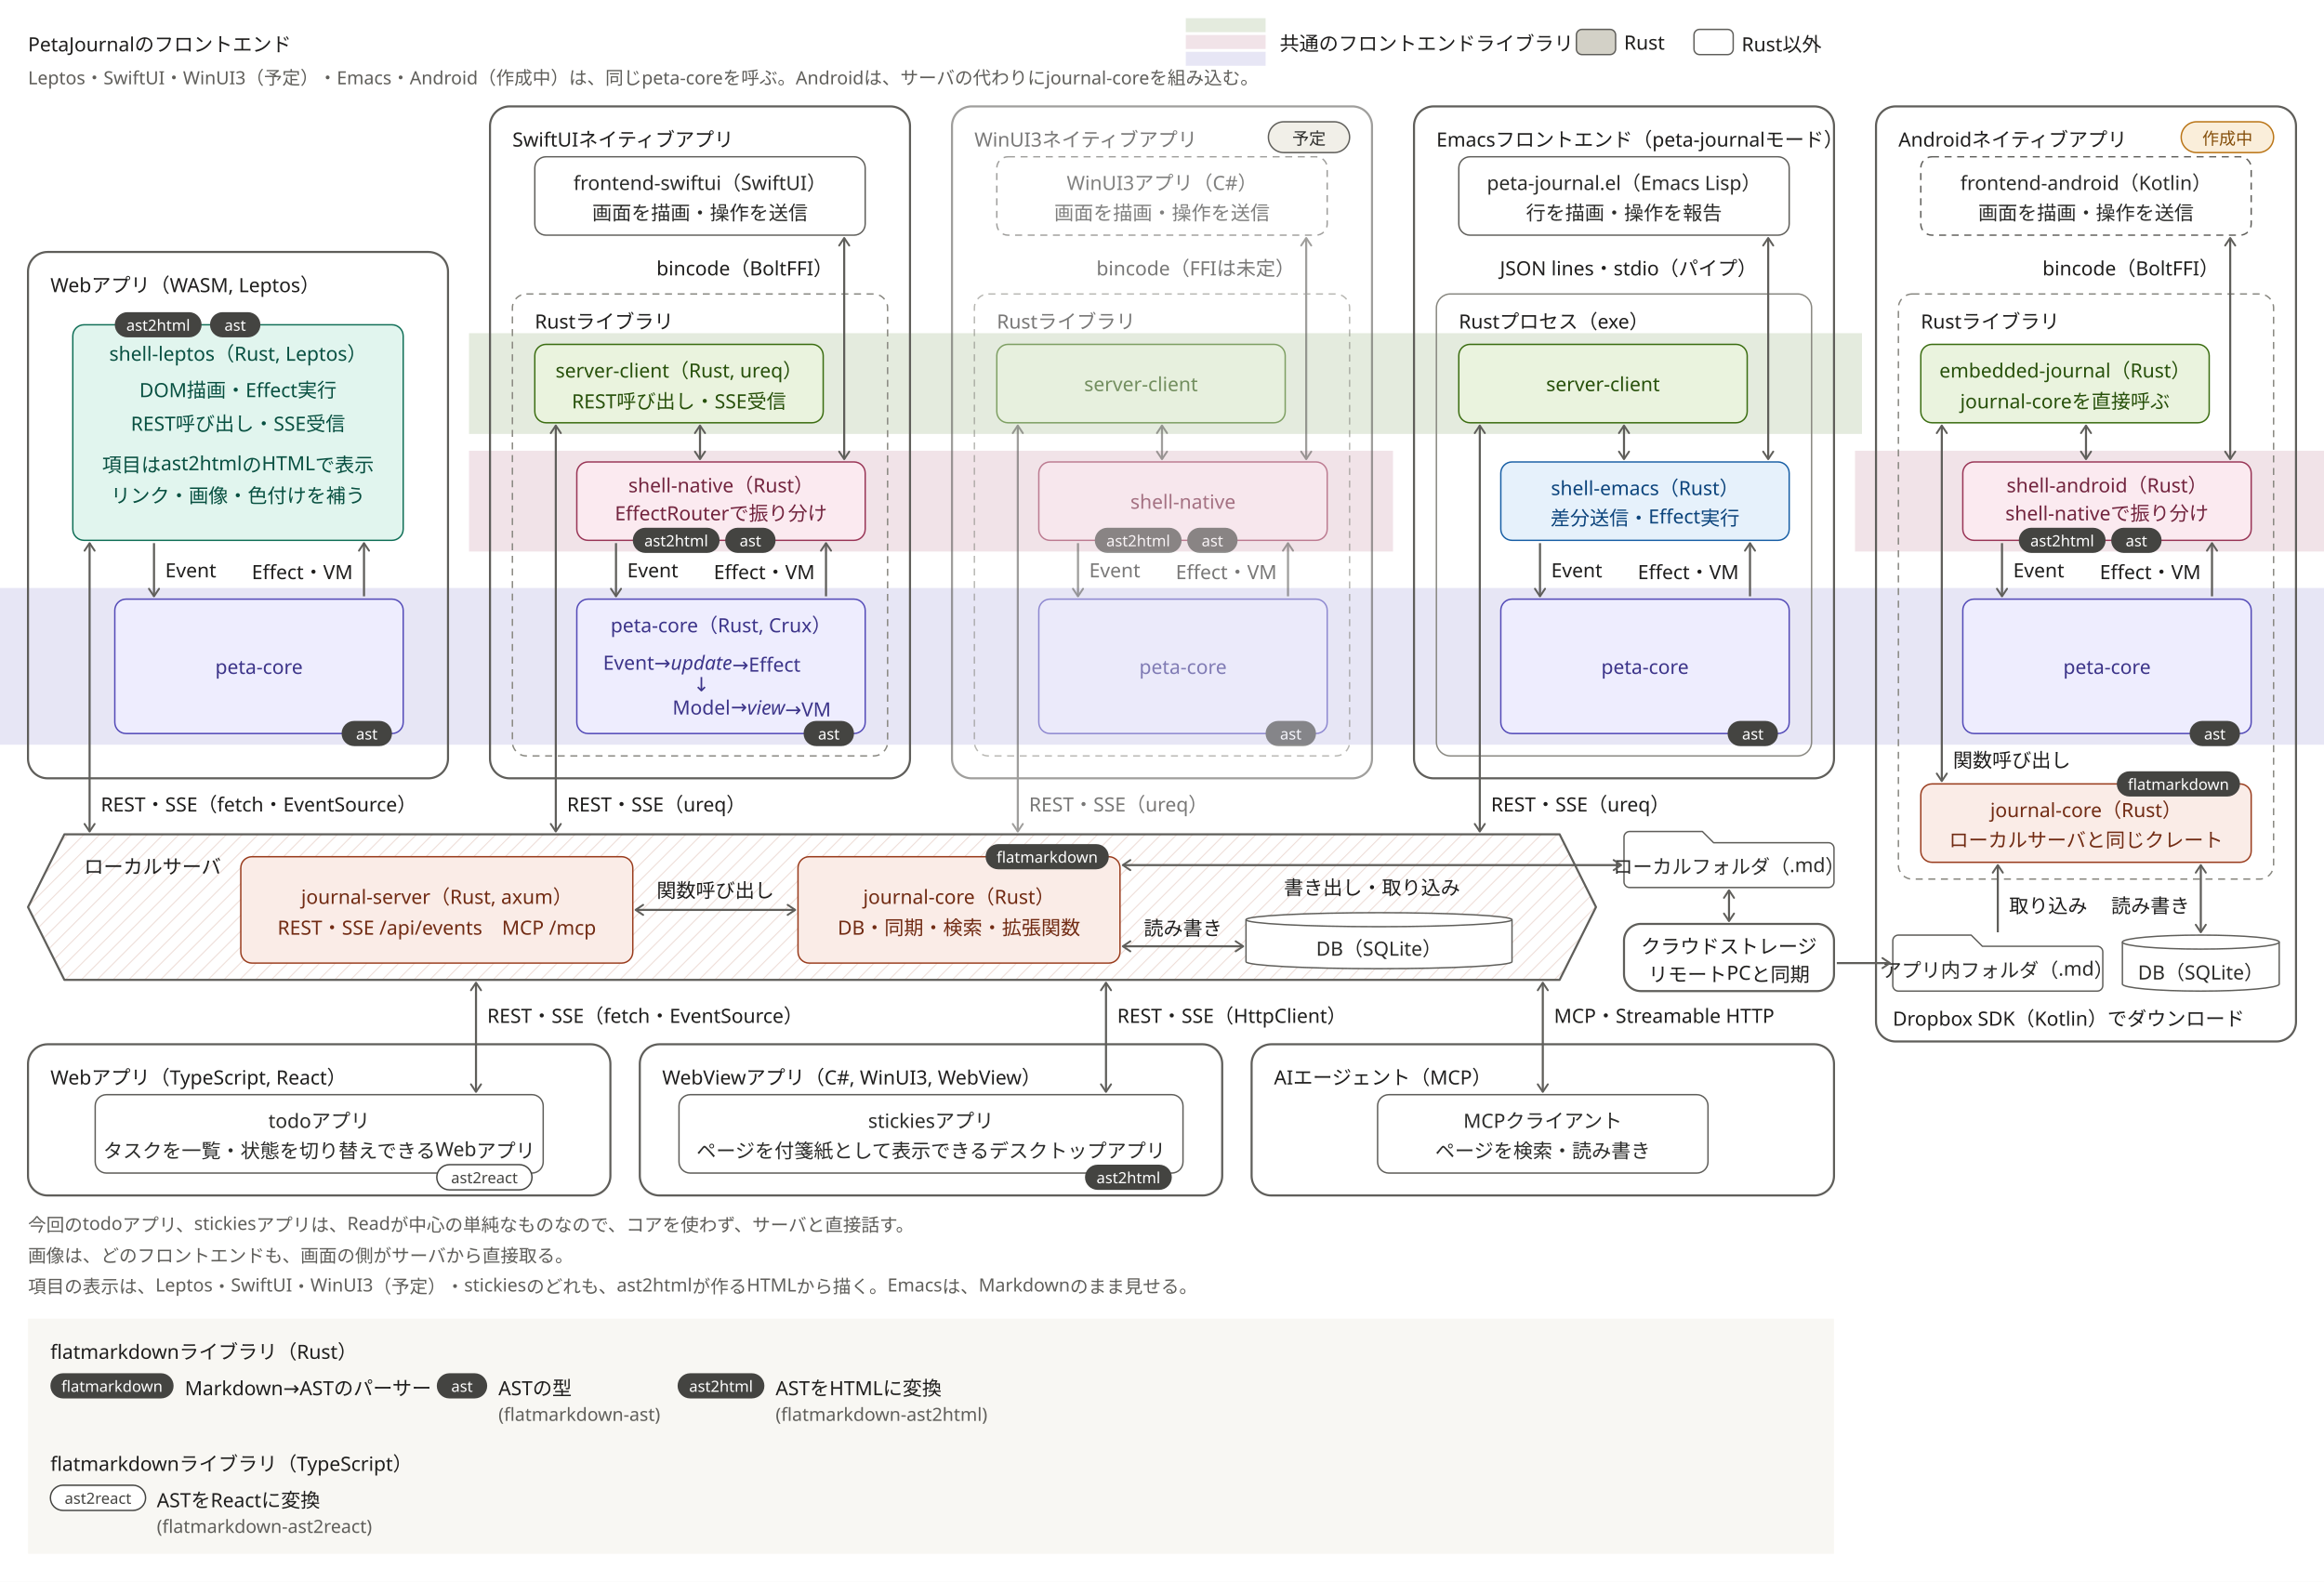
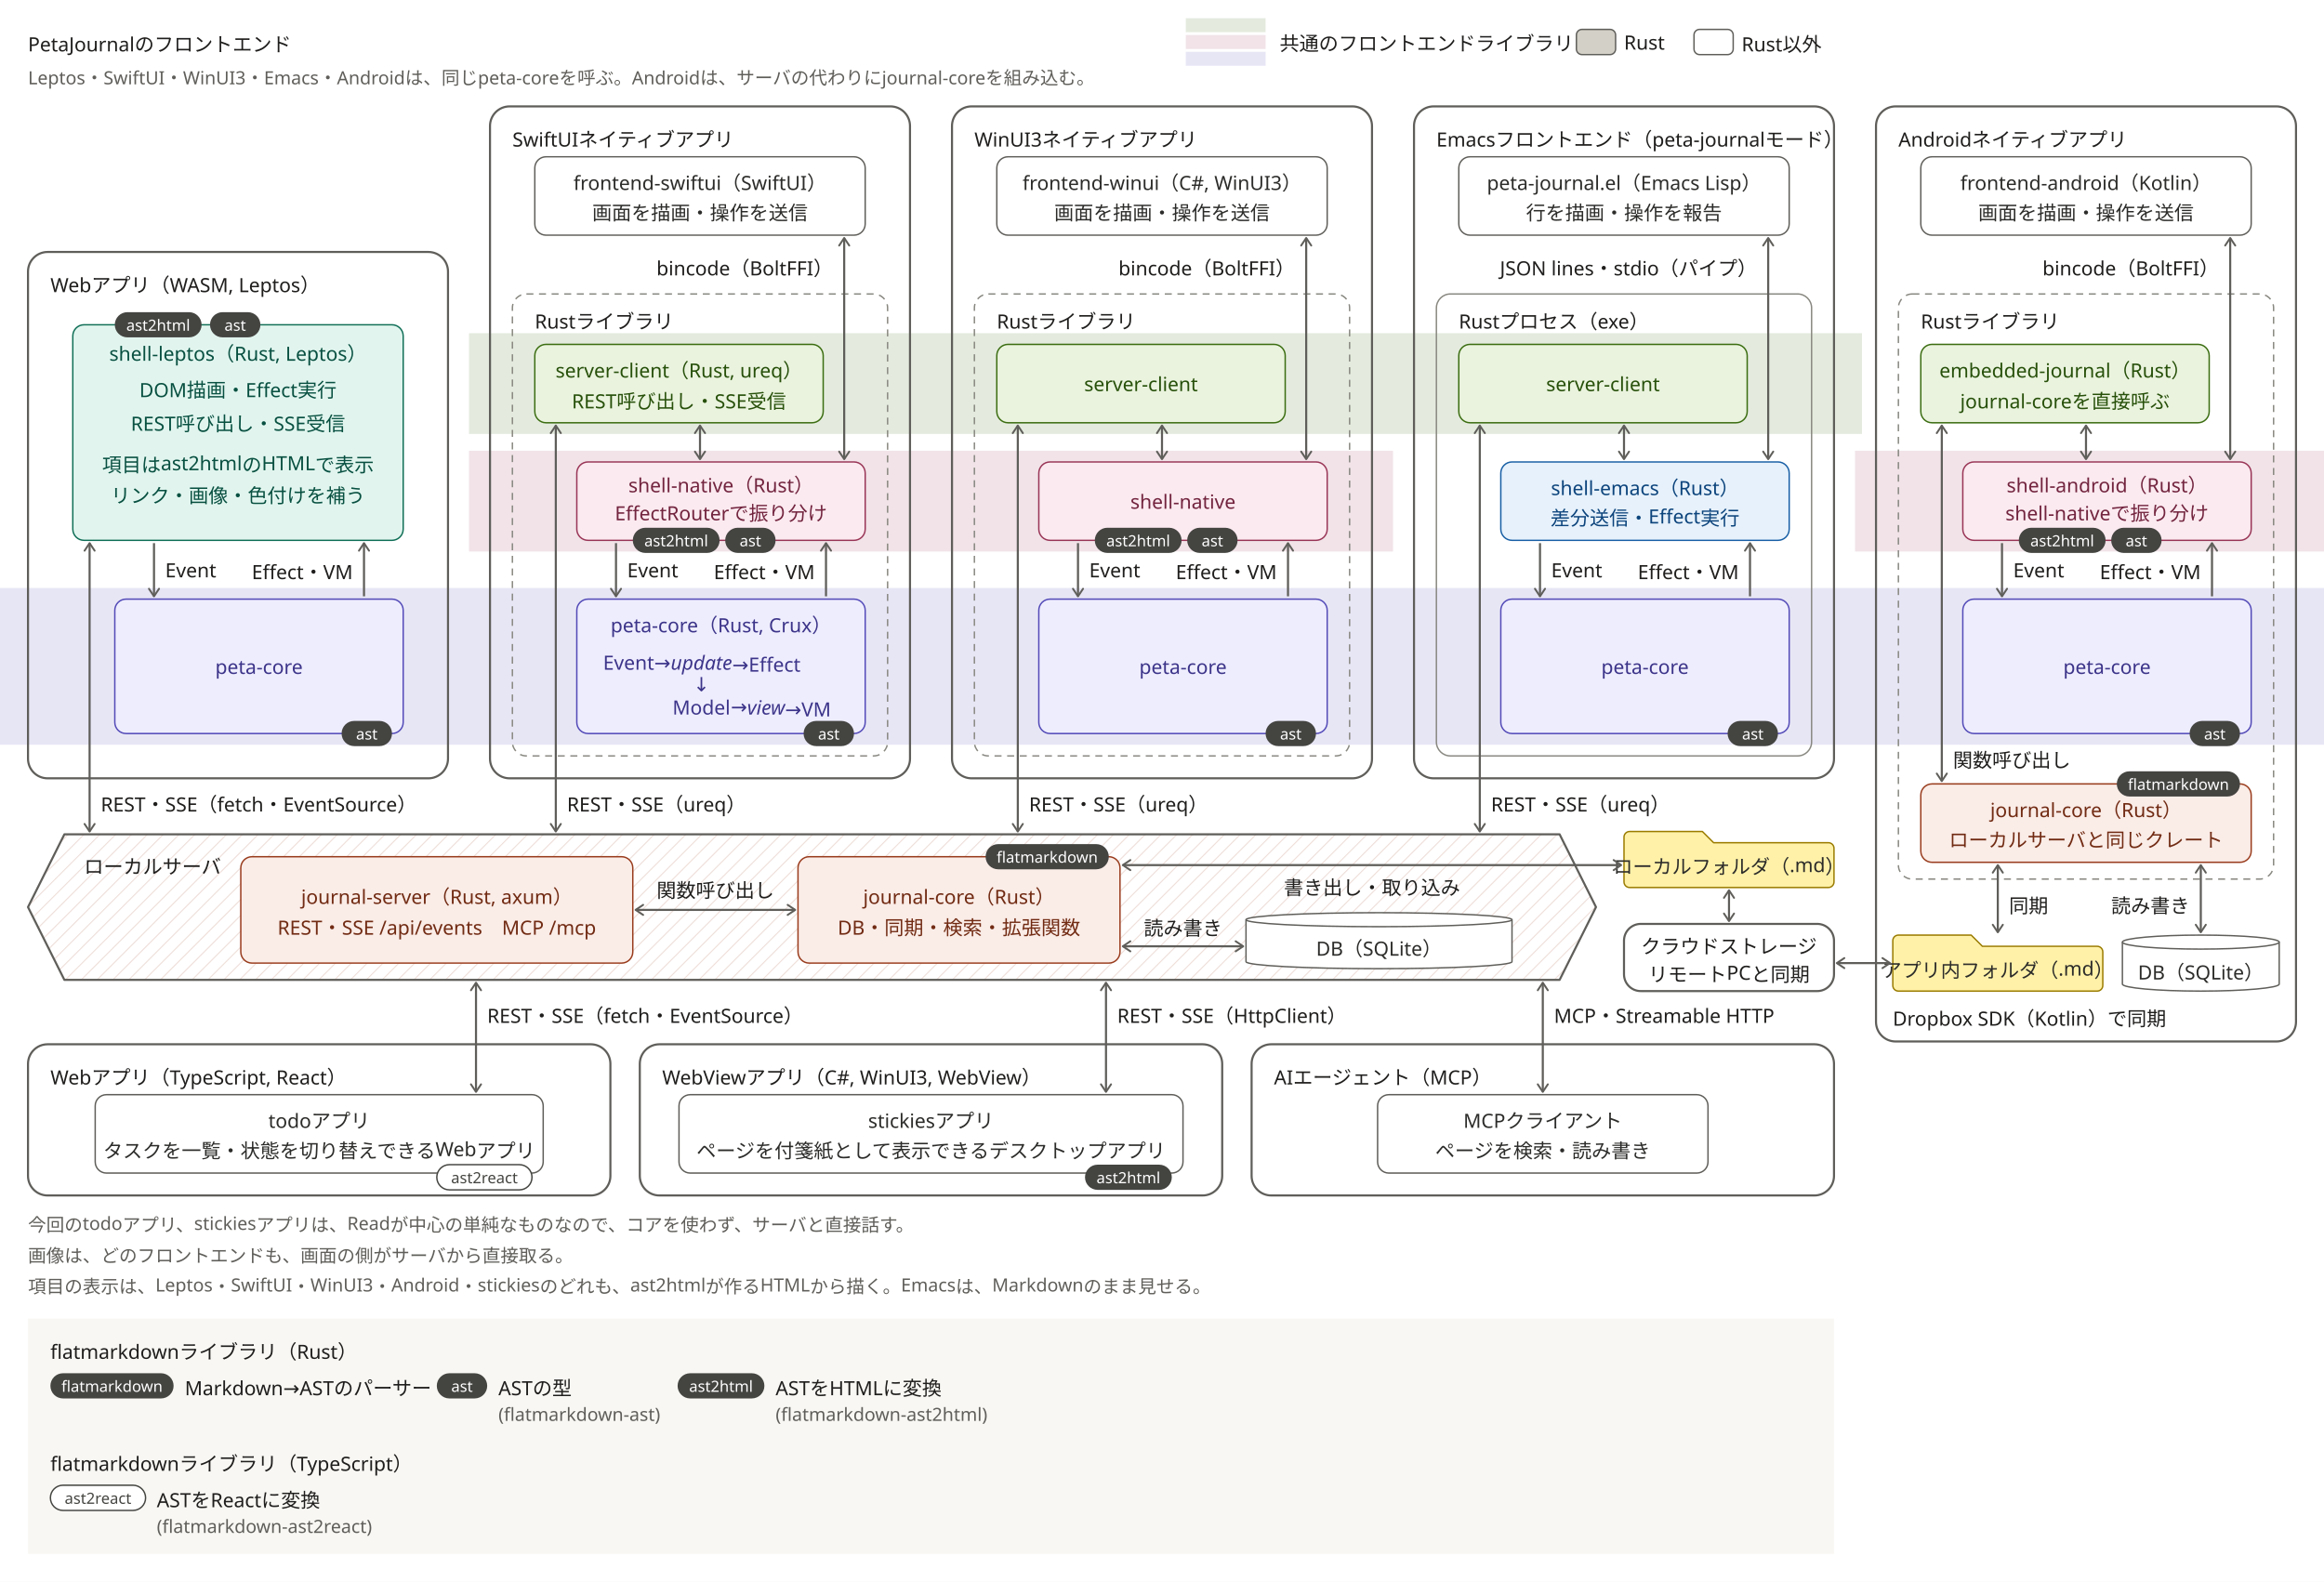
<svg xmlns="http://www.w3.org/2000/svg" width="1660" height="1130" viewBox="0 0 1660 1130" role="img">
  <defs>
    <marker id="arrow" viewBox="0 0 10 10" refX="8" refY="5" markerWidth="6" markerHeight="6" orient="auto-start-reverse">
      <path d="M2 1L8 5L2 9" fill="none" stroke="#5F5E5A" stroke-width="1.5" stroke-linecap="round" stroke-linejoin="round" />
    </marker>
    <pattern id="hatch" width="8" height="8" patternUnits="userSpaceOnUse" patternTransform="rotate(45)">
      <line x1="0" y1="0" x2="0" y2="8" stroke="#993C1D" stroke-width="1.5" stroke-opacity="0.16" />
    </pattern>
    <style>
text { font-family: "Hiragino Sans", "Yu Gothic UI", "Meiryo", "Noto Sans JP", sans-serif; font-size: 14px; fill: #1F1E1D; }
.th { font-weight: 500; }
.note { font-size: 13px; fill: #5F5E5A; }
.arr { stroke: #5F5E5A; stroke-width: 1.5; fill: none; }
.frame { fill: none; stroke: #5F5E5A; stroke-width: 1.5; }
.inner { fill: none; stroke: #888780; stroke-width: 1; stroke-dasharray: 5 4; }
.teal rect { fill: #E1F5EE; stroke: #0F6E56; stroke-width: 1; }
.teal text { fill: #085041; }
.purple rect { fill: #EEEDFE; stroke: #534AB7; stroke-width: 1; }
.purple text { fill: #3C3489; }
.coral rect { fill: #FAECE7; stroke: #993C1D; stroke-width: 1; }
.coral text { fill: #712B13; }
.gray rect { fill: #F1EFE8; stroke: #5F5E5A; stroke-width: 1; }
.gray text { fill: #2C2C2A; }
.blue rect { fill: #E6F1FB; stroke: #185FA5; stroke-width: 1; }
.blue text { fill: #0C447C; }
.pink rect { fill: #FBEAF0; stroke: #993556; stroke-width: 1; }
.pink text { fill: #72243E; }
.green rect { fill: #EAF3DE; stroke: #3B6D11; stroke-width: 1; }
.green text { fill: #27500A; }
.other rect { fill: #FFFFFF; }
.store path { fill: #FFFFFF; stroke: #5F5E5A; stroke-width: 1; stroke-linejoin: round; }
+ .store path.folder { fill: #FFF1A8; stroke: #9A7B00; }
.chip rect { fill: #444441; stroke: none; }
.chip text { fill: #FFFFFF; font-size: 11px; font-weight: 500; }
.wip rect { stroke-dasharray: 5 4; }
.badge rect { fill: #FAEEDA; stroke: #BA7517; stroke-width: 1; }
.badge text { fill: #854F0B; font-size: 12px; font-weight: 500; }
</style>
  </defs>
  <rect x="0" y="0" width="1660" height="1130" fill="#FFFFFF" />
  <rect x="0" y="420" width="1660" height="112" fill="#534AB7" fill-opacity="0.14" />
  <rect x="335" y="238" width="995" height="72" fill="#3B6D11" fill-opacity="0.14" />
  <rect x="335" y="322" width="660" height="72" fill="#993556" fill-opacity="0.14" />
  <rect x="1325" y="322" width="335" height="72" fill="#993556" fill-opacity="0.14" />
  <text class="th" x="20" y="30" dominant-baseline="central">PetaJournalのフロントエンド</text>
-   <text class="note" x="20" y="54" dominant-baseline="central">Leptos・SwiftUI・WinUI3（予定）・Emacs・Android（作成中）は、同じpeta-coreを呼ぶ。Androidは、サーバの代わりにjournal-coreを組み込む。</text>
+   <text class="note" x="20" y="54" dominant-baseline="central">Leptos・SwiftUI・WinUI3・Emacs・Androidは、同じpeta-coreを呼ぶ。Androidは、サーバの代わりにjournal-coreを組み込む。</text>
  <rect x="847" y="13" width="57" height="10" fill="#3B6D11" fill-opacity="0.14" />
  <rect x="847" y="25" width="57" height="10" fill="#993556" fill-opacity="0.14" />
  <rect x="847" y="37" width="57" height="10" fill="#534AB7" fill-opacity="0.14" />
  <text x="914" y="30" dominant-baseline="central">共通のフロントエンドライブラリ</text>
  <g class="gray">
    <rect x="1126" y="21" width="28" height="18" rx="4" style="fill:#D3D1C7" />
    <text x="1160" y="30" dominant-baseline="central" style="fill:#1F1E1D">Rust</text>
  </g>
  <g class="gray other">
    <rect x="1210" y="21" width="28" height="18" rx="4" />
    <text x="1244" y="30" dominant-baseline="central" style="fill:#1F1E1D">Rust以外</text>
  </g>
  <g transform="translate(0,56)">
    <rect class="frame" x="20" y="124" width="300" height="376" rx="14" />
    <text class="th" x="36" y="146" dominant-baseline="central">Webアプリ（WASM, Leptos）</text>
    <rect class="frame" x="1010" y="20" width="300" height="480" rx="14" />
    <text class="th" x="1026" y="42" dominant-baseline="central">Emacsフロントエンド（peta-journalモード）</text>
    <rect class="inner" x="1026" y="154" width="268" height="330" rx="10" style="stroke-dasharray:none" />
    <text x="1042" y="172" dominant-baseline="central">Rustプロセス（exe）</text>
    <rect class="frame" x="350" y="20" width="300" height="480" rx="14" />
    <text class="th" x="366" y="42" dominant-baseline="central">SwiftUIネイティブアプリ</text>
    <rect class="inner" x="366" y="154" width="268" height="330" rx="10" />
    <text x="382" y="172" dominant-baseline="central">Rustライブラリ</text>
    <g class="teal">
      <rect x="52" y="176" width="236" height="154" rx="8" />
      <text class="th" x="170" y="195" text-anchor="middle" dominant-baseline="central">shell-leptos（Rust, Leptos）</text>
      <text x="170" y="221" text-anchor="middle" dominant-baseline="central">DOM描画・Effect実行</text>
      <text x="170" y="245" text-anchor="middle" dominant-baseline="central">REST呼び出し・SSE受信</text>
      <text x="170" y="275" text-anchor="middle" dominant-baseline="central">項目はast2htmlのHTMLで表示</text>
      <text x="170" y="297" text-anchor="middle" dominant-baseline="central">リンク・画像・色付けを補う</text>
    </g>
    <g class="purple">
      <rect x="82" y="372" width="206" height="96" rx="8" />
      <text class="th" x="185" y="420" text-anchor="middle" dominant-baseline="central">peta-core</text>
    </g>
    <g class="gray other">
      <rect x="1042" y="56" width="236" height="56" rx="8" />
      <text class="th" x="1160" y="73" text-anchor="middle" dominant-baseline="central">peta-journal.el（Emacs Lisp）</text>
      <text x="1160" y="95" text-anchor="middle" dominant-baseline="central">行を描画・操作を報告</text>
    </g>
    <g class="green">
      <rect x="1042" y="190" width="206" height="56" rx="8" />
      <text class="th" x="1145" y="218" text-anchor="middle" dominant-baseline="central">server-client</text>
    </g>
    <g class="blue">
      <rect x="1072" y="274" width="206" height="56" rx="8" />
      <text class="th" x="1175" y="291" text-anchor="middle" dominant-baseline="central">shell-emacs（Rust）</text>
      <text x="1175" y="313" text-anchor="middle" dominant-baseline="central">差分送信・Effect実行</text>
    </g>
    <g class="purple">
      <rect x="1072" y="372" width="206" height="96" rx="8" />
      <text class="th" x="1175" y="420" text-anchor="middle" dominant-baseline="central">peta-core</text>
    </g>
    <g class="gray other">
      <rect x="382" y="56" width="236" height="56" rx="8" />
      <text class="th" x="500" y="73" text-anchor="middle" dominant-baseline="central">frontend-swiftui（SwiftUI）</text>
      <text x="500" y="95" text-anchor="middle" dominant-baseline="central">画面を描画・操作を送信</text>
    </g>
    <g class="green">
      <rect x="382" y="190" width="206" height="56" rx="8" />
      <text class="th" x="485" y="207" text-anchor="middle" dominant-baseline="central">server-client（Rust, ureq）</text>
      <text x="485" y="229" text-anchor="middle" dominant-baseline="central">REST呼び出し・SSE受信</text>
    </g>
    <g class="pink">
      <rect x="412" y="274" width="206" height="56" rx="8" />
      <text class="th" x="515" y="289" text-anchor="middle" dominant-baseline="central">shell-native（Rust）</text>
      <text x="515" y="309" text-anchor="middle" dominant-baseline="central">EffectRouterで振り分け</text>
    </g>
    <g class="purple">
      <rect x="412" y="372" width="206" height="96" rx="8" />
      <text class="th" x="515" y="389" text-anchor="middle" dominant-baseline="central">peta-core（Rust, Crux）</text>
      <text x="479" y="417" text-anchor="end" dominant-baseline="central">Event→</text>
      <text x="501" y="417" text-anchor="middle" dominant-baseline="central" font-style="italic">update</text>
      <text x="523" y="417" dominant-baseline="central">→Effect</text>
      <text x="501" y="433" text-anchor="middle" dominant-baseline="central">↓</text>
      <text x="501" y="449" text-anchor="middle" dominant-baseline="central">Model</text>
      <text x="522" y="449" dominant-baseline="central">→<tspan font-style="italic">view</tspan>→VM</text>
    </g>
    <line class="arr" x1="110" y1="332" x2="110" y2="370" marker-end="url(#arrow)" />
    <text x="118" y="351" dominant-baseline="central">Event</text>
    <line class="arr" x1="260" y1="370" x2="260" y2="332" marker-end="url(#arrow)" />
    <text x="252" y="351" text-anchor="end" dominant-baseline="central">Effect・VM</text>
    <line class="arr" x1="1160" y1="248" x2="1160" y2="272" marker-start="url(#arrow)" marker-end="url(#arrow)" />
    <line class="arr" x1="1100" y1="332" x2="1100" y2="370" marker-end="url(#arrow)" />
    <text x="1108" y="351" dominant-baseline="central">Event</text>
    <line class="arr" x1="1250" y1="370" x2="1250" y2="332" marker-end="url(#arrow)" />
    <text x="1242" y="351" text-anchor="end" dominant-baseline="central">Effect・VM</text>
    <line class="arr" x1="500" y1="248" x2="500" y2="272" marker-start="url(#arrow)" marker-end="url(#arrow)" />
    <line class="arr" x1="440" y1="332" x2="440" y2="370" marker-end="url(#arrow)" />
    <text x="448" y="351" dominant-baseline="central">Event</text>
    <line class="arr" x1="590" y1="370" x2="590" y2="332" marker-end="url(#arrow)" />
    <text x="582" y="351" text-anchor="end" dominant-baseline="central">Effect・VM</text>
    <line class="arr" x1="1263" y1="114" x2="1263" y2="272" marker-start="url(#arrow)" marker-end="url(#arrow)" />
    <text x="1255" y="134" text-anchor="end" dominant-baseline="central">JSON lines・stdio（パイプ）</text>
    <line class="arr" x1="603" y1="114" x2="603" y2="272" marker-start="url(#arrow)" marker-end="url(#arrow)" />
    <text x="595" y="134" text-anchor="end" dominant-baseline="central">bincode（BoltFFI）</text>
    <line class="arr" x1="64" y1="332" x2="64" y2="538" marker-start="url(#arrow)" marker-end="url(#arrow)" />
    <text x="72" y="517" dominant-baseline="central">REST・SSE（fetch・EventSource）</text>
    <line class="arr" x1="1057" y1="248" x2="1057" y2="538" marker-start="url(#arrow)" marker-end="url(#arrow)" />
    <text x="1065" y="517" dominant-baseline="central">REST・SSE（ureq）</text>
    <line class="arr" x1="397" y1="248" x2="397" y2="538" marker-start="url(#arrow)" marker-end="url(#arrow)" />
    <text x="405" y="517" dominant-baseline="central">REST・SSE（ureq）</text>
-     <g opacity="0.6">
-       <rect class="frame" x="680" y="20" width="300" height="480" rx="14" />
-       <text class="th" x="696" y="42" dominant-baseline="central">WinUI3ネイティブアプリ</text>
-       <rect class="inner" x="696" y="154" width="268" height="330" rx="10" />
-       <text x="712" y="172" dominant-baseline="central">Rustライブラリ</text>
-       <g class="gray other">
-         <rect x="712" y="56" width="236" height="56" rx="8" style="stroke-dasharray:5 4" />
-         <text class="th" x="830" y="73" text-anchor="middle" dominant-baseline="central">WinUI3アプリ（C#）</text>
-         <text x="830" y="95" text-anchor="middle" dominant-baseline="central">画面を描画・操作を送信</text>
-       </g>
-       <g class="green">
-         <rect x="712" y="190" width="206" height="56" rx="8" />
-         <text class="th" x="815" y="218" text-anchor="middle" dominant-baseline="central">server-client</text>
-       </g>
-       <g class="pink">
-         <rect x="742" y="274" width="206" height="56" rx="8" />
-         <text class="th" x="845" y="302" text-anchor="middle" dominant-baseline="central">shell-native</text>
-       </g>
-       <g class="purple">
-         <rect x="742" y="372" width="206" height="96" rx="8" />
-         <text class="th" x="845" y="420" text-anchor="middle" dominant-baseline="central">peta-core</text>
-       </g>
-       <line class="arr" x1="830" y1="248" x2="830" y2="272" marker-start="url(#arrow)" marker-end="url(#arrow)" />
-       <line class="arr" x1="770" y1="332" x2="770" y2="370" marker-end="url(#arrow)" />
-       <text x="778" y="351" dominant-baseline="central">Event</text>
-       <line class="arr" x1="920" y1="370" x2="920" y2="332" marker-end="url(#arrow)" />
-       <text x="912" y="351" text-anchor="end" dominant-baseline="central">Effect・VM</text>
-       <line class="arr" x1="933" y1="114" x2="933" y2="272" marker-start="url(#arrow)" marker-end="url(#arrow)" />
-       <text x="925" y="134" text-anchor="end" dominant-baseline="central">bincode（FFIは未定）</text>
-       <line class="arr" x1="727" y1="248" x2="727" y2="538" marker-start="url(#arrow)" marker-end="url(#arrow)" />
-       <text x="735" y="517" dominant-baseline="central">REST・SSE（ureq）</text>
-       <g class="chip">
-         <rect x="904" y="459" width="36" height="18" rx="9" />
-         <text x="922" y="468" text-anchor="middle" dominant-baseline="central">ast</text>
-         <rect x="782" y="321" width="62" height="18" rx="9" />
-         <text x="813" y="330" text-anchor="middle" dominant-baseline="central">ast2html</text>
-         <rect x="848" y="321" width="36" height="18" rx="9" />
-         <text x="866" y="330" text-anchor="middle" dominant-baseline="central">ast</text>
-       </g>
-     </g>
-     <g class="badge">
-       <rect x="906" y="31" width="58" height="22" rx="11" style="fill:#F1EFE8;stroke:#5F5E5A" />
-       <text x="935" y="42" text-anchor="middle" dominant-baseline="central" style="fill:#2C2C2A">予定</text>
+     <rect class="frame" x="680" y="20" width="300" height="480" rx="14" />
+     <text class="th" x="696" y="42" dominant-baseline="central">WinUI3ネイティブアプリ</text>
+     <rect class="inner" x="696" y="154" width="268" height="330" rx="10" />
+     <text x="712" y="172" dominant-baseline="central">Rustライブラリ</text>
+     <g class="gray other">
+       <rect x="712" y="56" width="236" height="56" rx="8" />
+       <text class="th" x="830" y="73" text-anchor="middle" dominant-baseline="central">frontend-winui（C#, WinUI3）</text>
+       <text x="830" y="95" text-anchor="middle" dominant-baseline="central">画面を描画・操作を送信</text>
+     </g>
+     <g class="green">
+       <rect x="712" y="190" width="206" height="56" rx="8" />
+       <text class="th" x="815" y="218" text-anchor="middle" dominant-baseline="central">server-client</text>
+     </g>
+     <g class="pink">
+       <rect x="742" y="274" width="206" height="56" rx="8" />
+       <text class="th" x="845" y="302" text-anchor="middle" dominant-baseline="central">shell-native</text>
+     </g>
+     <g class="purple">
+       <rect x="742" y="372" width="206" height="96" rx="8" />
+       <text class="th" x="845" y="420" text-anchor="middle" dominant-baseline="central">peta-core</text>
+     </g>
+     <line class="arr" x1="830" y1="248" x2="830" y2="272" marker-start="url(#arrow)" marker-end="url(#arrow)" />
+     <line class="arr" x1="770" y1="332" x2="770" y2="370" marker-end="url(#arrow)" />
+     <text x="778" y="351" dominant-baseline="central">Event</text>
+     <line class="arr" x1="920" y1="370" x2="920" y2="332" marker-end="url(#arrow)" />
+     <text x="912" y="351" text-anchor="end" dominant-baseline="central">Effect・VM</text>
+     <line class="arr" x1="933" y1="114" x2="933" y2="272" marker-start="url(#arrow)" marker-end="url(#arrow)" />
+     <text x="925" y="134" text-anchor="end" dominant-baseline="central">bincode（BoltFFI）</text>
+     <line class="arr" x1="727" y1="248" x2="727" y2="538" marker-start="url(#arrow)" marker-end="url(#arrow)" />
+     <text x="735" y="517" dominant-baseline="central">REST・SSE（ureq）</text>
+     <g class="chip">
+       <rect x="904" y="459" width="36" height="18" rx="9" />
+       <text x="922" y="468" text-anchor="middle" dominant-baseline="central">ast</text>
+       <rect x="782" y="321" width="62" height="18" rx="9" />
+       <text x="813" y="330" text-anchor="middle" dominant-baseline="central">ast2html</text>
+       <rect x="848" y="321" width="36" height="18" rx="9" />
+       <text x="866" y="330" text-anchor="middle" dominant-baseline="central">ast</text>
    </g>
    <rect class="frame" x="1340" y="20" width="300" height="668" rx="14" />
    <text class="th" x="1356" y="42" dominant-baseline="central">Androidネイティブアプリ</text>
    <rect class="inner" x="1356" y="154" width="268" height="418" rx="10" />
    <text x="1372" y="172" dominant-baseline="central">Rustライブラリ</text>
    <g class="gray other">
-       <rect x="1372" y="56" width="236" height="56" rx="8" style="stroke-dasharray:5 4" />
+       <rect x="1372" y="56" width="236" height="56" rx="8" />
      <text class="th" x="1490" y="73" text-anchor="middle" dominant-baseline="central">frontend-android（Kotlin）</text>
      <text x="1490" y="95" text-anchor="middle" dominant-baseline="central">画面を描画・操作を送信</text>
    </g>
    <g class="green">
      <rect x="1372" y="190" width="206" height="56" rx="8" />
      <text class="th" x="1475" y="207" text-anchor="middle" dominant-baseline="central">embedded-journal（Rust）</text>
      <text x="1475" y="229" text-anchor="middle" dominant-baseline="central">journal-coreを直接呼ぶ</text>
    </g>
    <g class="pink">
      <rect x="1402" y="274" width="206" height="56" rx="8" />
      <text class="th" x="1505" y="289" text-anchor="middle" dominant-baseline="central">shell-android（Rust）</text>
      <text x="1505" y="309" text-anchor="middle" dominant-baseline="central">shell-nativeで振り分け</text>
    </g>
    <g class="purple">
      <rect x="1402" y="372" width="206" height="96" rx="8" />
      <text class="th" x="1505" y="420" text-anchor="middle" dominant-baseline="central">peta-core</text>
    </g>
    <g class="coral">
      <rect x="1372" y="504" width="236" height="56" rx="8" />
      <text class="th" x="1490" y="521" text-anchor="middle" dominant-baseline="central">journal-core（Rust）</text>
      <text x="1490" y="543" text-anchor="middle" dominant-baseline="central">ローカルサーバと同じクレート</text>
    </g>
    <line class="arr" x1="1490" y1="248" x2="1490" y2="272" marker-start="url(#arrow)" marker-end="url(#arrow)" />
    <line class="arr" x1="1430" y1="332" x2="1430" y2="370" marker-end="url(#arrow)" />
    <text x="1438" y="351" dominant-baseline="central">Event</text>
    <line class="arr" x1="1580" y1="370" x2="1580" y2="332" marker-end="url(#arrow)" />
    <text x="1572" y="351" text-anchor="end" dominant-baseline="central">Effect・VM</text>
    <line class="arr" x1="1593" y1="114" x2="1593" y2="272" marker-start="url(#arrow)" marker-end="url(#arrow)" />
    <text x="1585" y="134" text-anchor="end" dominant-baseline="central">bincode（BoltFFI）</text>
    <line class="arr" x1="1387" y1="248" x2="1387" y2="502" marker-start="url(#arrow)" marker-end="url(#arrow)" />
    <text x="1395" y="486" dominant-baseline="central">関数呼び出し</text>
    <g class="gray store">
-       <path d="M1356 612H1408L1416 620H1498a4 4 0 0 1 4 4V648a4 4 0 0 1 -4 4H1356a4 4 0 0 1 -4 -4V616a4 4 0 0 1 4 -4Z" />
+       <path class="folder" d="M1356 612H1408L1416 620H1498a4 4 0 0 1 4 4V648a4 4 0 0 1 -4 4H1356a4 4 0 0 1 -4 -4V616a4 4 0 0 1 4 -4Z" />
      <text class="th" x="1427" y="636" text-anchor="middle" dominant-baseline="central">アプリ内フォルダ（.md）</text>
      <path d="M1516 617a56 5 0 0 1 112 0V647a56 5 0 0 1 -112 0Z" />
      <path d="M1516 617a56 5 0 0 0 112 0" style="fill:none" />
      <text class="th" x="1572" y="637" text-anchor="middle" dominant-baseline="central">DB（SQLite）</text>
    </g>
-     <line class="arr" x1="1427" y1="562" x2="1427" y2="610" marker-start="url(#arrow)" />
-     <text x="1435" y="590" dominant-baseline="central">取り込み</text>
+     <line class="arr" x1="1427" y1="562" x2="1427" y2="610" marker-start="url(#arrow)" marker-end="url(#arrow)" />
+     <text x="1435" y="590" dominant-baseline="central">同期</text>
    <line class="arr" x1="1572" y1="562" x2="1572" y2="610" marker-start="url(#arrow)" marker-end="url(#arrow)" />
    <text x="1564" y="590" text-anchor="end" dominant-baseline="central">読み書き</text>
-     <line class="arr" x1="1312" y1="632" x2="1350" y2="632" marker-end="url(#arrow)" />
-     <text x="1352" y="670" dominant-baseline="central">Dropbox SDK（Kotlin）でダウンロード</text>
+     <line class="arr" x1="1312" y1="632" x2="1350" y2="632" marker-start="url(#arrow)" marker-end="url(#arrow)" />
+     <text x="1352" y="670" dominant-baseline="central">Dropbox SDK（Kotlin）で同期</text>
    <g class="chip">
      <rect x="1564" y="459" width="36" height="18" rx="9" />
      <text x="1582" y="468" text-anchor="middle" dominant-baseline="central">ast</text>
      <rect x="1442" y="321" width="62" height="18" rx="9" />
      <text x="1473" y="330" text-anchor="middle" dominant-baseline="central">ast2html</text>
      <rect x="1508" y="321" width="36" height="18" rx="9" />
      <text x="1526" y="330" text-anchor="middle" dominant-baseline="central">ast</text>
      <rect x="1512" y="495" width="88" height="18" rx="9" />
      <text x="1556" y="504" text-anchor="middle" dominant-baseline="central">flatmarkdown</text>
    </g>
-     <g class="badge">
-       <rect x="1558" y="31" width="66" height="22" rx="11" />
-       <text x="1591" y="42" text-anchor="middle" dominant-baseline="central">作成中</text>
-     </g>
    <polygon class="frame" points="20,592 46,540 1114,540 1140,592 1114,644 46,644" stroke-linejoin="round" style="fill:url(#hatch)" />
    <text class="th" x="60" y="562" dominant-baseline="central">ローカルサーバ</text>
    <g class="coral">
      <rect x="172" y="556" width="280" height="76" rx="8" />
      <text class="th" x="312" y="583" text-anchor="middle" dominant-baseline="central">journal-server（Rust, axum）</text>
      <text x="312" y="605" text-anchor="middle" dominant-baseline="central">REST・SSE /api/events　MCP /mcp</text>
      <rect x="570" y="556" width="230" height="76" rx="8" />
      <text class="th" x="685" y="583" text-anchor="middle" dominant-baseline="central">journal-core（Rust）</text>
      <text x="685" y="605" text-anchor="middle" dominant-baseline="central">DB・同期・検索・拡張関数</text>
    </g>
    <line class="arr" x1="454" y1="594" x2="568" y2="594" marker-start="url(#arrow)" marker-end="url(#arrow)" />
    <text x="511" y="579" text-anchor="middle" dominant-baseline="central">関数呼び出し</text>
    <g class="gray store">
-       <path d="M1164 538H1216L1224 546H1306a4 4 0 0 1 4 4V574a4 4 0 0 1 -4 4H1164a4 4 0 0 1 -4 -4V542a4 4 0 0 1 4 -4Z" />
+       <path class="folder" d="M1164 538H1216L1224 546H1306a4 4 0 0 1 4 4V574a4 4 0 0 1 -4 4H1164a4 4 0 0 1 -4 -4V542a4 4 0 0 1 4 -4Z" />
      <text class="th" x="1235" y="562" text-anchor="middle" dominant-baseline="central">ローカルフォルダ（.md）</text>
      <path d="M890 601a95 5 0 0 1 190 0V631a95 5 0 0 1 -190 0Z" />
      <path d="M890 601a95 5 0 0 0 190 0" style="fill:none" />
      <text class="th" x="985" y="620" text-anchor="middle" dominant-baseline="central">DB（SQLite）</text>
    </g>
    <line class="arr" x1="802" y1="562" x2="1158" y2="562" marker-start="url(#arrow)" marker-end="url(#arrow)" />
    <text x="980" y="577" text-anchor="middle" dominant-baseline="central">書き出し・取り込み</text>
    <line class="arr" x1="802" y1="620" x2="888" y2="620" marker-start="url(#arrow)" marker-end="url(#arrow)" />
    <text x="845" y="606" text-anchor="middle" dominant-baseline="central">読み書き</text>
    <rect class="frame" x="1160" y="604" width="150" height="48" rx="12" />
    <text class="th" x="1235" y="619" text-anchor="middle" dominant-baseline="central">クラウドストレージ</text>
    <text x="1235" y="639" text-anchor="middle" dominant-baseline="central">リモートPCと同期</text>
    <line class="arr" x1="1235" y1="580" x2="1235" y2="602" marker-start="url(#arrow)" marker-end="url(#arrow)" />
    <g class="chip">
      <rect x="82" y="167" width="62" height="18" rx="9" />
      <text x="113" y="176" text-anchor="middle" dominant-baseline="central">ast2html</text>
      <rect x="150" y="167" width="36" height="18" rx="9" />
      <text x="168" y="176" text-anchor="middle" dominant-baseline="central">ast</text>
      <rect x="244" y="459" width="36" height="18" rx="9" />
      <text x="262" y="468" text-anchor="middle" dominant-baseline="central">ast</text>
      <rect x="574" y="459" width="36" height="18" rx="9" />
      <text x="592" y="468" text-anchor="middle" dominant-baseline="central">ast</text>
      <rect x="452" y="321" width="62" height="18" rx="9" />
      <text x="483" y="330" text-anchor="middle" dominant-baseline="central">ast2html</text>
      <rect x="518" y="321" width="36" height="18" rx="9" />
      <text x="536" y="330" text-anchor="middle" dominant-baseline="central">ast</text>
      <rect x="1234" y="459" width="36" height="18" rx="9" />
      <text x="1252" y="468" text-anchor="middle" dominant-baseline="central">ast</text>
      <rect x="704" y="547" width="88" height="18" rx="9" />
      <text x="748" y="556" text-anchor="middle" dominant-baseline="central">flatmarkdown</text>
    </g>
    <rect class="frame" x="20" y="690" width="416" height="108" rx="14" />
    <text class="th" x="36" y="712" dominant-baseline="central">Webアプリ（TypeScript, React）</text>
    <g class="gray other">
      <rect x="68" y="726" width="320" height="56" rx="8" />
      <text class="th" x="228" y="743" text-anchor="middle" dominant-baseline="central">todoアプリ</text>
      <text x="228" y="765" text-anchor="middle" dominant-baseline="central">タスクを一覧・状態を切り替えできるWebアプリ</text>
    </g>
    <line class="arr" x1="340" y1="646" x2="340" y2="724" marker-start="url(#arrow)" marker-end="url(#arrow)" />
    <text x="348" y="668" dominant-baseline="central">REST・SSE（fetch・EventSource）</text>
    <rect class="frame" x="457" y="690" width="416" height="108" rx="14" />
    <text class="th" x="473" y="712" dominant-baseline="central">WebViewアプリ（C#, WinUI3, WebView）</text>
    <g class="gray other">
      <rect x="485" y="726" width="360" height="56" rx="8" />
      <text class="th" x="665" y="743" text-anchor="middle" dominant-baseline="central">stickiesアプリ</text>
      <text x="665" y="765" text-anchor="middle" dominant-baseline="central">ページを付箋紙として表示できるデスクトップアプリ</text>
    </g>
    <line class="arr" x1="790" y1="646" x2="790" y2="724" marker-start="url(#arrow)" marker-end="url(#arrow)" />
    <text x="798" y="668" dominant-baseline="central">REST・SSE（HttpClient）</text>
    <rect class="frame" x="894" y="690" width="416" height="108" rx="14" />
    <text class="th" x="910" y="712" dominant-baseline="central">AIエージェント（MCP）</text>
    <g class="gray other">
      <rect x="984" y="726" width="236" height="56" rx="8" />
      <text class="th" x="1102" y="743" text-anchor="middle" dominant-baseline="central">MCPクライアント</text>
      <text x="1102" y="765" text-anchor="middle" dominant-baseline="central">ページを検索・読み書き</text>
    </g>
    <line class="arr" x1="1102" y1="646" x2="1102" y2="724" marker-start="url(#arrow)" marker-end="url(#arrow)" />
    <text x="1110" y="668" dominant-baseline="central">MCP・Streamable HTTP</text>
    <g class="chip">
      <rect x="312" y="776" width="68" height="18" rx="9" style="fill:#FFFFFF;stroke:#444441;stroke-width:1" />
      <text x="346" y="785" text-anchor="middle" dominant-baseline="central" style="fill:#444441">ast2react</text>
      <rect x="775" y="776" width="62" height="18" rx="9" />
      <text x="806" y="785" text-anchor="middle" dominant-baseline="central">ast2html</text>
    </g>
    <text class="note" x="20" y="818" dominant-baseline="central">今回のtodoアプリ、stickiesアプリは、Readが中心の単純なものなので、コアを使わず、サーバと直接話す。</text>
    <text class="note" x="20" y="840" dominant-baseline="central">画像は、どのフロントエンドも、画面の側がサーバから直接取る。</text>
-     <text class="note" x="20" y="862" dominant-baseline="central">項目の表示は、Leptos・SwiftUI・WinUI3（予定）・stickiesのどれも、ast2htmlが作るHTMLから描く。Emacsは、Markdownのまま見せる。</text>
+     <text class="note" x="20" y="862" dominant-baseline="central">項目の表示は、Leptos・SwiftUI・WinUI3・Android・stickiesのどれも、ast2htmlが作るHTMLから描く。Emacsは、Markdownのまま見せる。</text>
    <g transform="translate(0,266)">
      <rect x="20" y="620" width="1290" height="168" fill="#F8F7F3" />
      <text class="th" x="36" y="642" dominant-baseline="central">flatmarkdownライブラリ（Rust）</text>
      <g class="chip">
        <rect x="36" y="659" width="88" height="18" rx="9" />
        <text x="80" y="668" text-anchor="middle" dominant-baseline="central">flatmarkdown</text>
        <rect x="312" y="659" width="36" height="18" rx="9" />
        <text x="330" y="668" text-anchor="middle" dominant-baseline="central">ast</text>
        <rect x="484" y="659" width="62" height="18" rx="9" />
        <text x="515" y="668" text-anchor="middle" dominant-baseline="central">ast2html</text>
      </g>
      <text x="132" y="668" dominant-baseline="central">Markdown→ASTのパーサー</text>
      <text x="356" y="668" dominant-baseline="central">ASTの型</text>
      <text class="note" x="356" y="688" dominant-baseline="central">(flatmarkdown-ast)</text>
      <text x="554" y="668" dominant-baseline="central">ASTをHTMLに変換</text>
      <text class="note" x="554" y="688" dominant-baseline="central">(flatmarkdown-ast2html)</text>
      <g class="chip">
        <rect x="36" y="739" width="68" height="18" rx="9" style="fill:#FFFFFF;stroke:#444441;stroke-width:1" />
        <text x="70" y="748" text-anchor="middle" dominant-baseline="central" style="fill:#444441">ast2react</text>
      </g>
      <text class="th" x="36" y="722" dominant-baseline="central">flatmarkdownライブラリ（TypeScript）</text>
      <text x="112" y="748" dominant-baseline="central">ASTをReactに変換</text>
      <text class="note" x="112" y="768" dominant-baseline="central">(flatmarkdown-ast2react)</text>
    </g>
  </g>
</svg>
